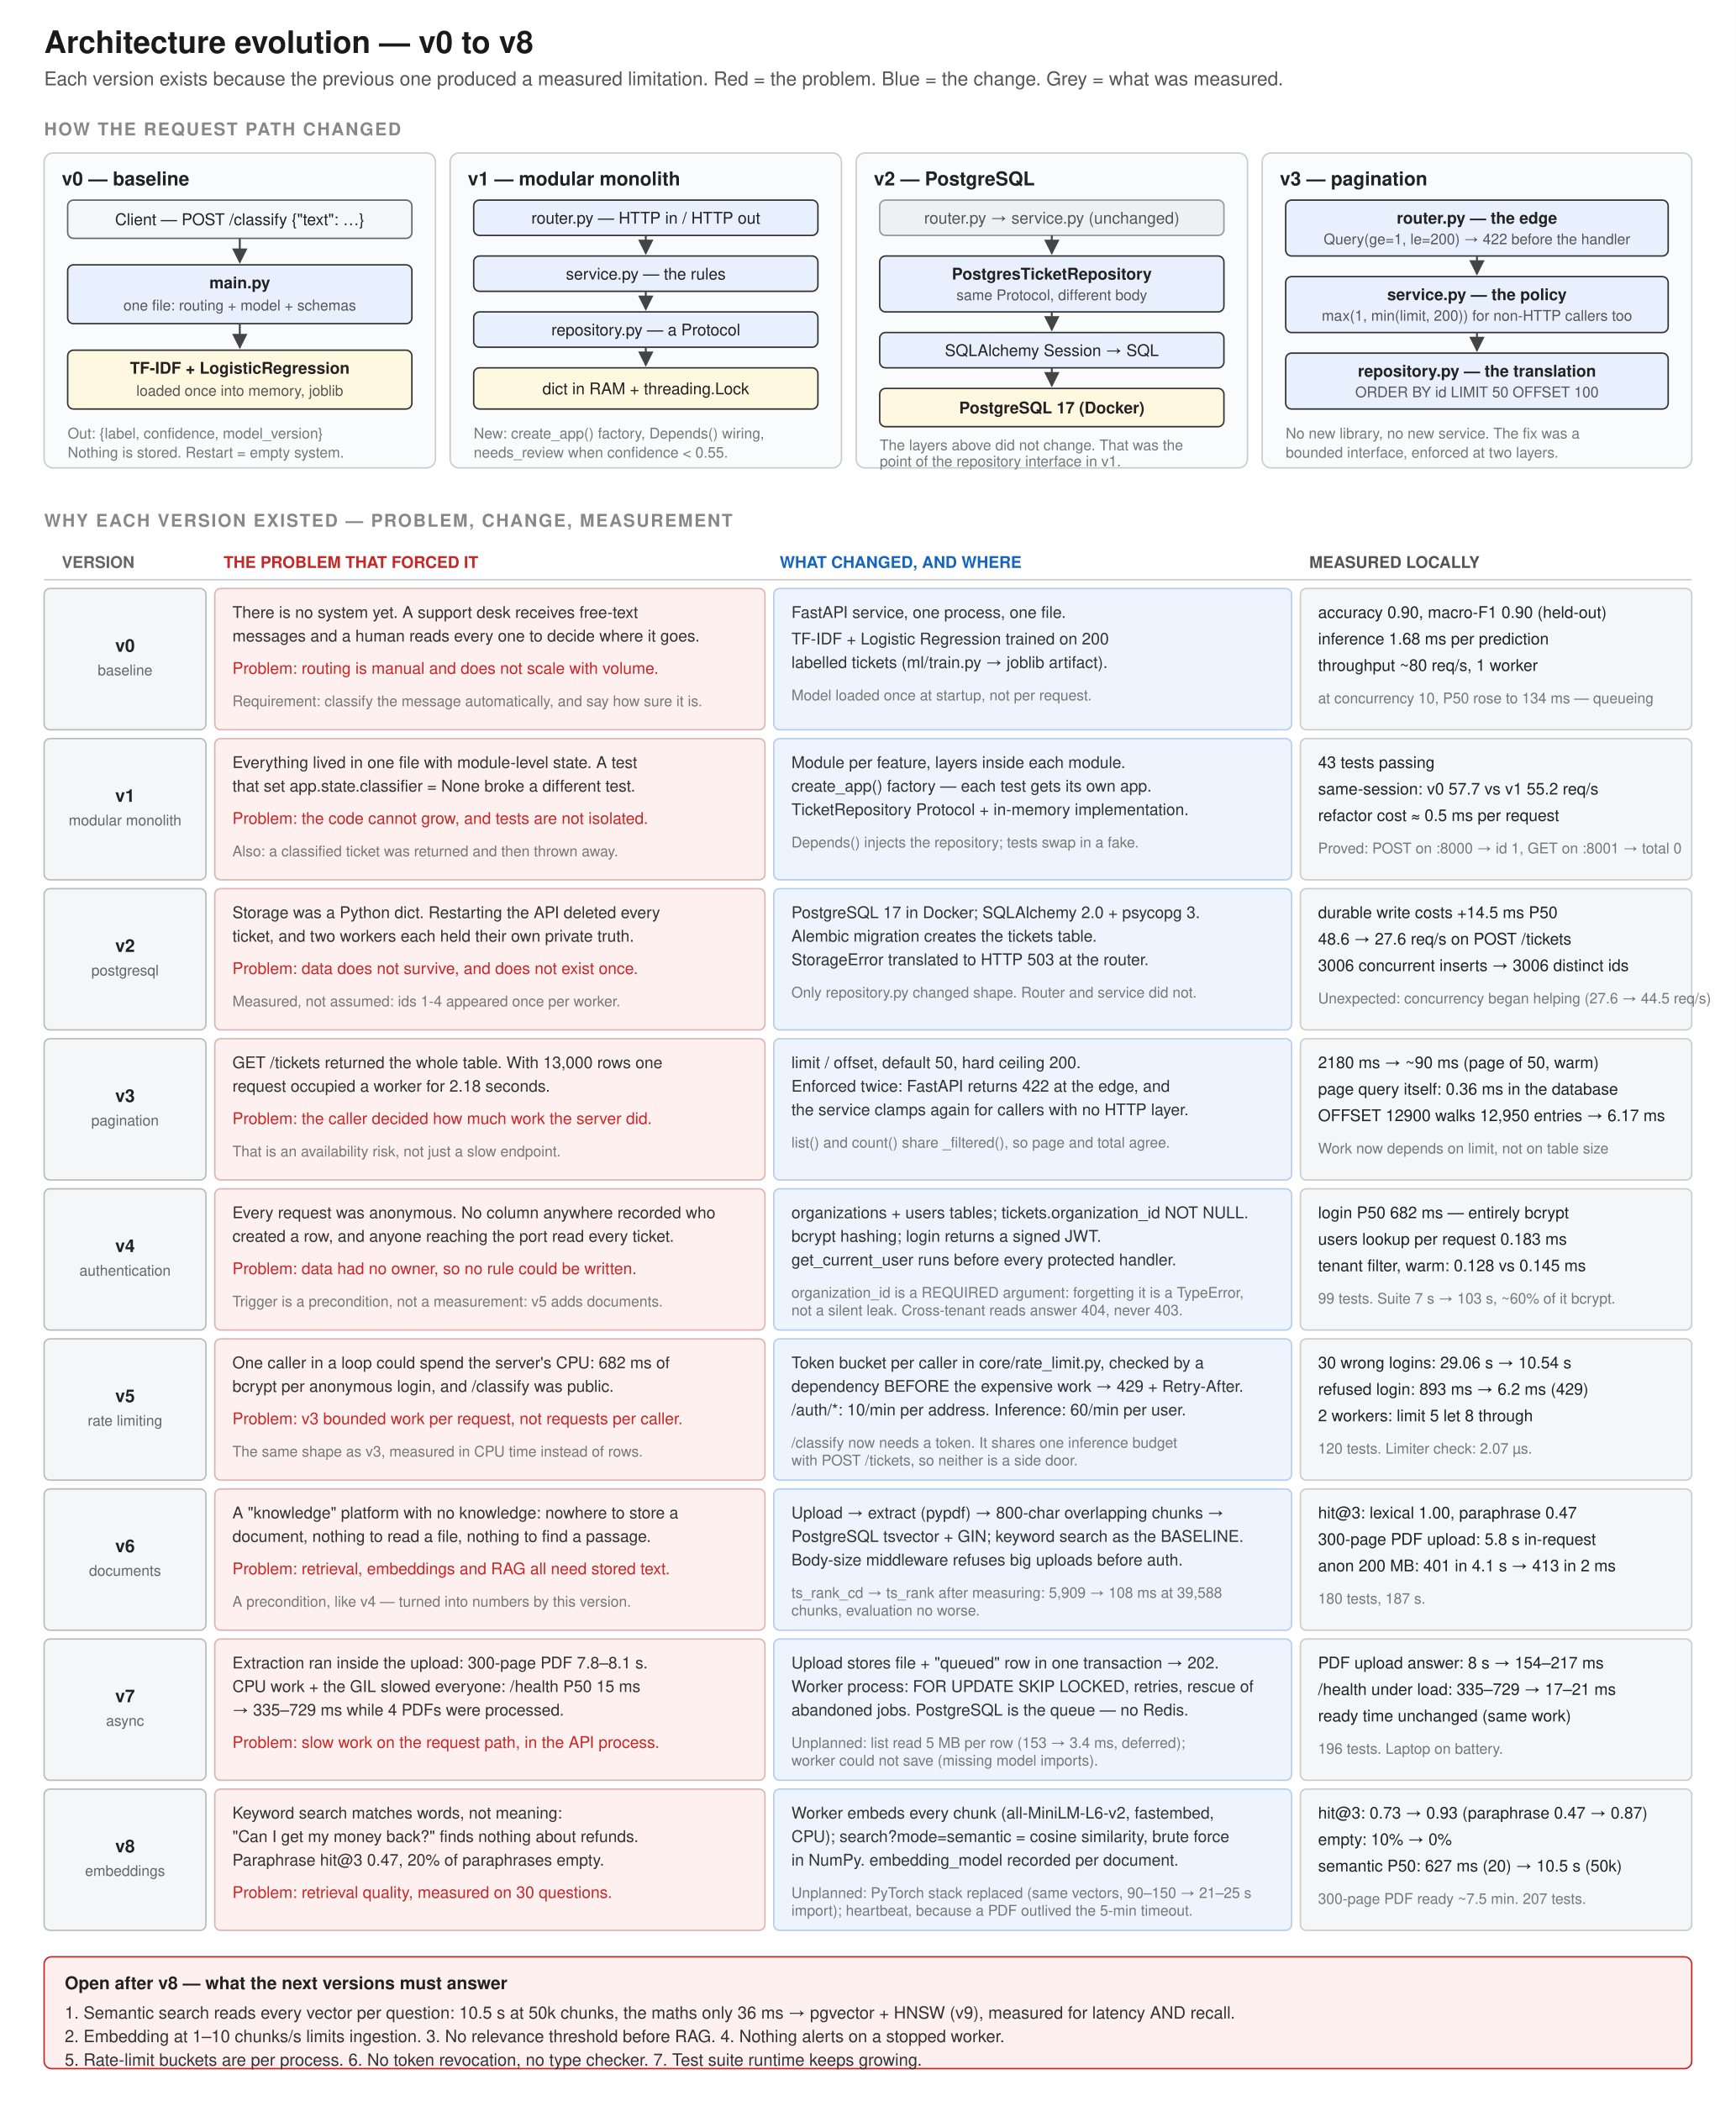
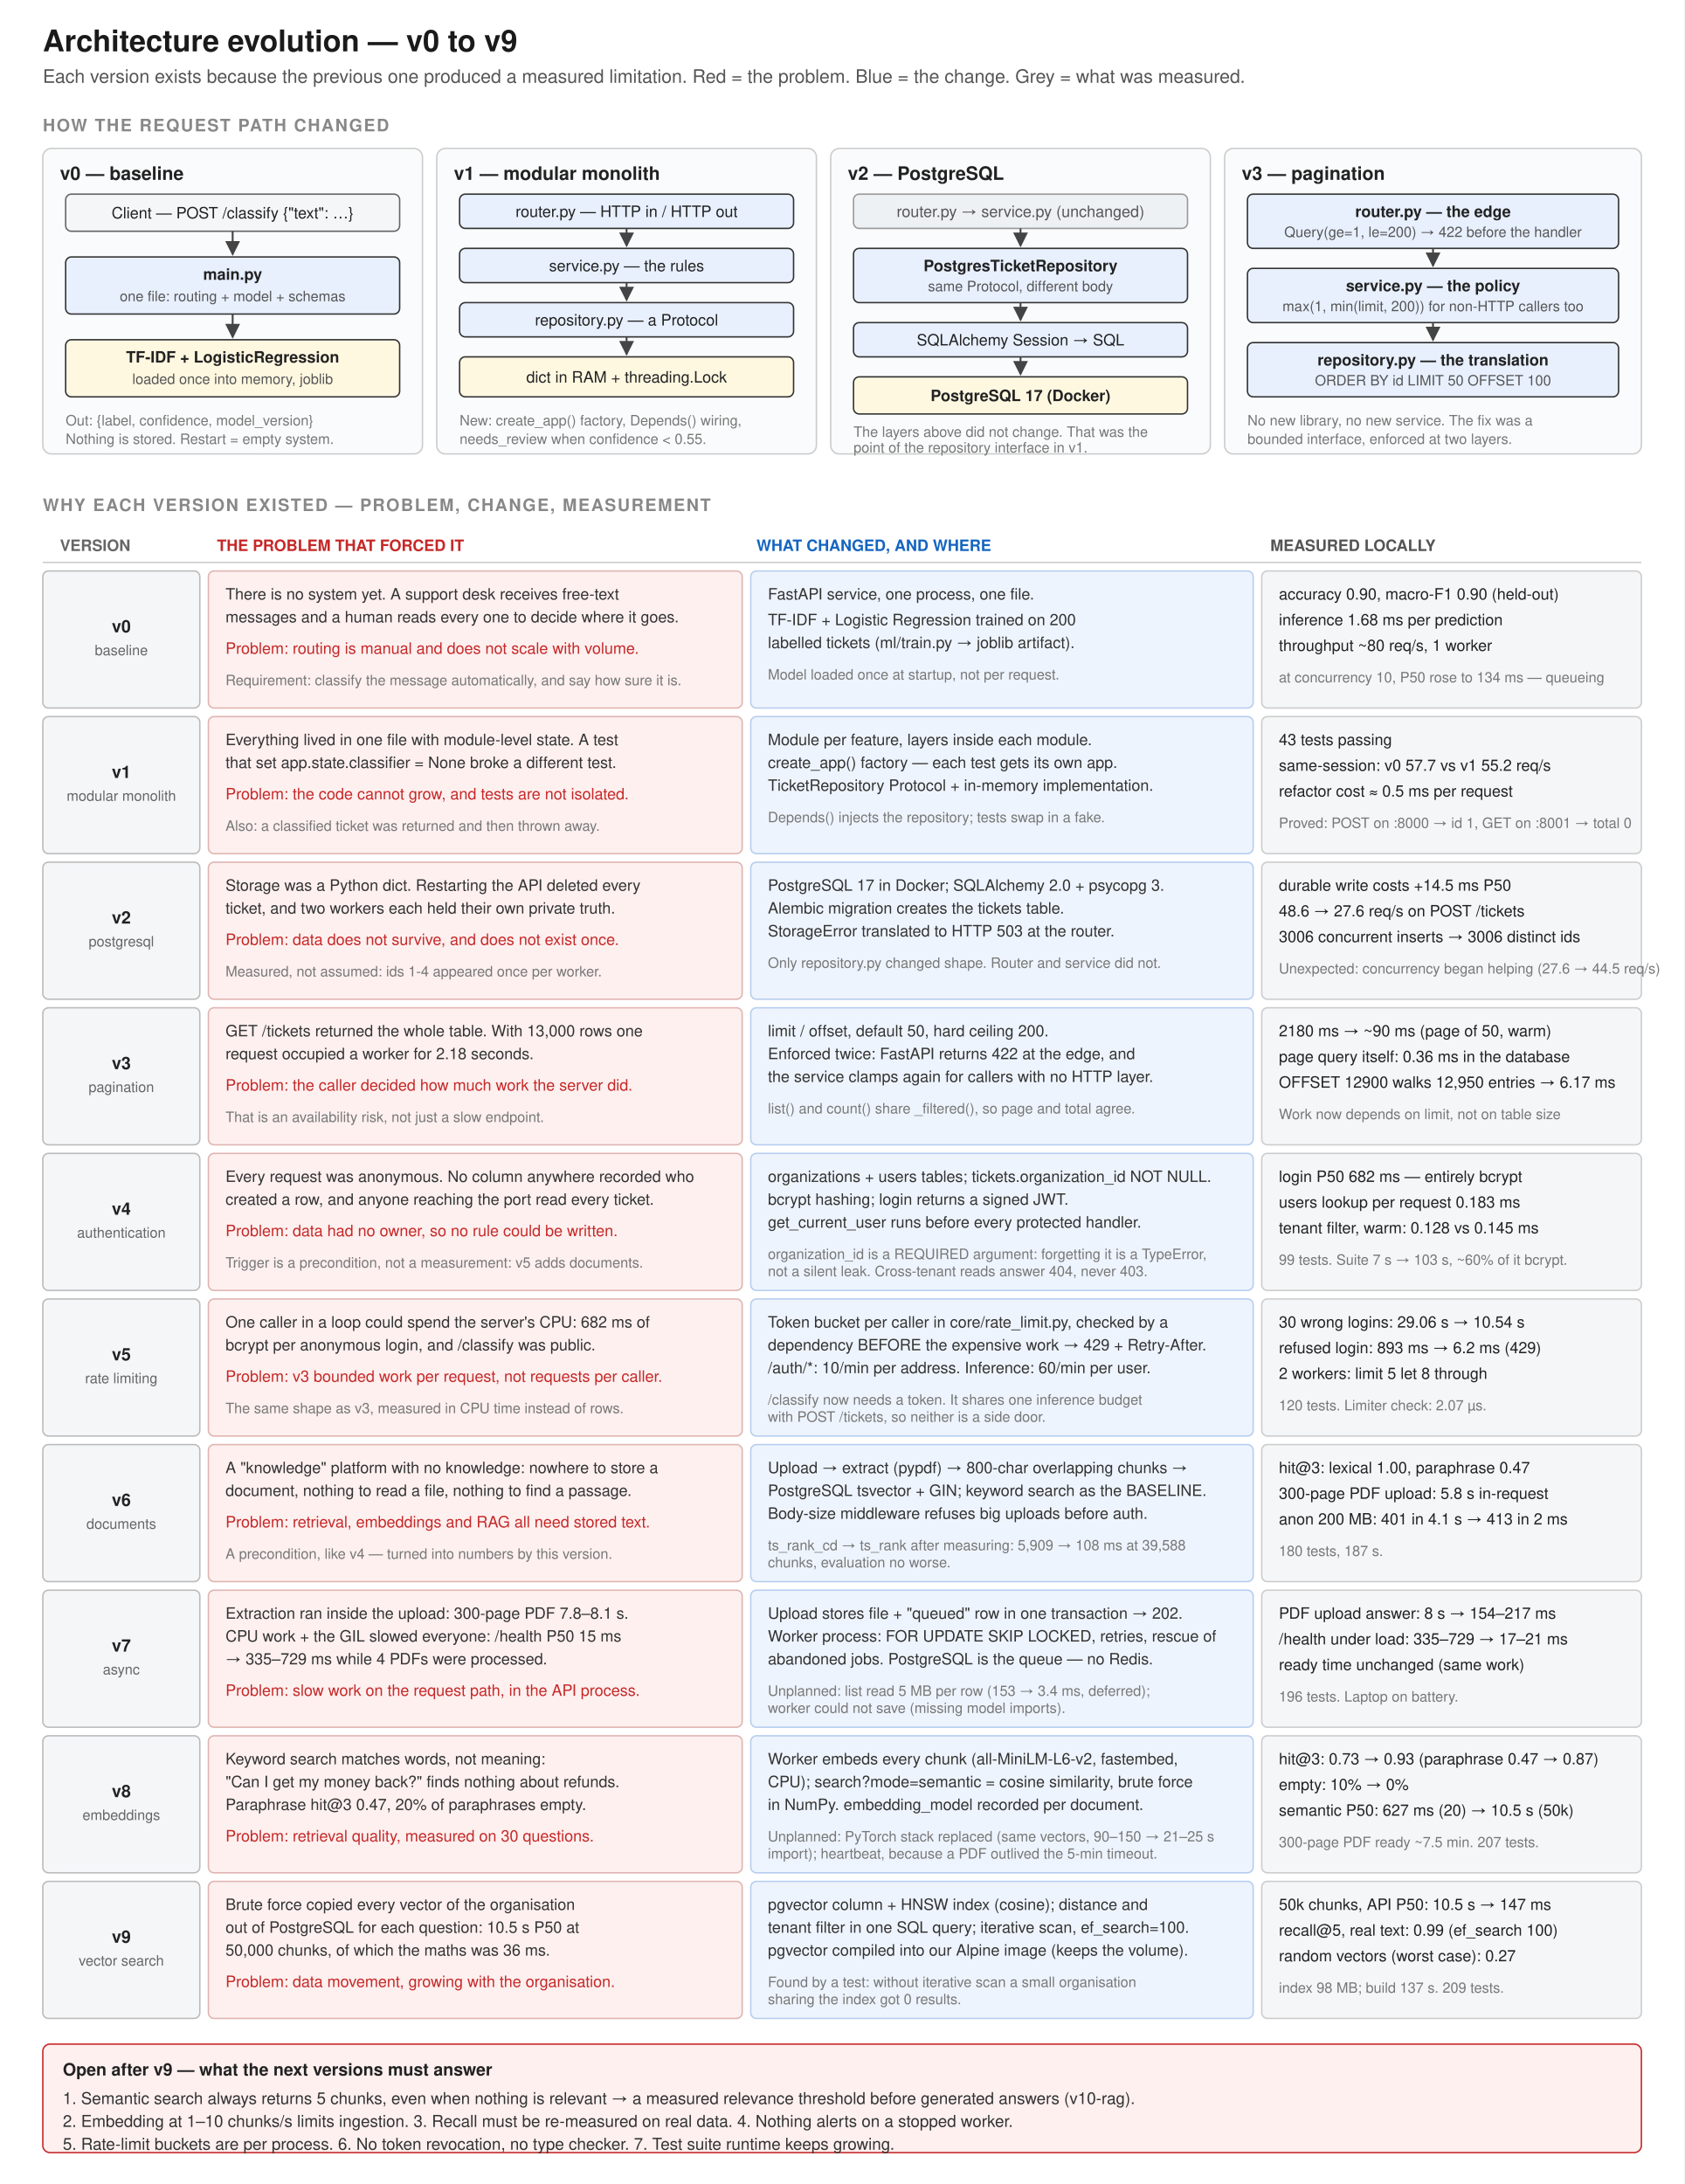
- <svg xmlns="http://www.w3.org/2000/svg" width="1180" height="1428" viewBox="0 0 1180 1428" font-family="Segoe UI, Helvetica, Arial, sans-serif" font-size="13">
+ <svg xmlns="http://www.w3.org/2000/svg" width="1180" height="1530" viewBox="0 0 1180 1530" font-family="Segoe UI, Helvetica, Arial, sans-serif" font-size="13">
  <defs>
    <marker id="a" markerWidth="8" markerHeight="8" refX="7" refY="4" orient="auto" markerUnits="strokeWidth">
      <path d="M0,0 L8,4 L0,8 z" fill="#444" />
    </marker>
  </defs>
-   <rect width="1180" height="1428" fill="#ffffff" />
-   <text x="30" y="36" font-size="21" font-weight="bold" fill="#1a1a1a">Architecture evolution — v0 to v8</text>
+   <rect width="1180" height="1530" fill="#ffffff" />
+   <text x="30" y="36" font-size="21" font-weight="bold" fill="#1a1a1a">Architecture evolution — v0 to v9</text>
  <text x="30" y="58" fill="#555">Each version exists because the previous one produced a measured limitation. Red = the problem. Blue = the change. Grey = what was measured.</text>
  <text x="30" y="92" font-size="12" font-weight="bold" fill="#888" letter-spacing="1">HOW THE REQUEST PATH CHANGED</text>
  <rect x="30" y="104" width="266" height="214" rx="6" fill="#fafbfc" stroke="#ccc" />
  <text x="42" y="126" font-weight="bold" font-size="13" fill="#222">v0 — baseline</text>
  <rect x="46" y="136" width="234" height="26" rx="4" fill="#f4f6f8" stroke="#666" />
  <text x="163" y="153" text-anchor="middle" font-size="11" fill="#222">Client — POST /classify {"text": …}</text>
  <line x1="163" y1="162" x2="163" y2="178" stroke="#444" stroke-width="1.3" marker-end="url(#a)" />
  <rect x="46" y="180" width="234" height="40" rx="4" fill="#e8f0fe" stroke="#333" />
  <text x="163" y="196" text-anchor="middle" font-size="11" font-weight="bold" fill="#222">main.py</text>
  <text x="163" y="211" text-anchor="middle" font-size="10" fill="#555">one file: routing + model + schemas</text>
  <line x1="163" y1="220" x2="163" y2="236" stroke="#444" stroke-width="1.3" marker-end="url(#a)" />
  <rect x="46" y="238" width="234" height="40" rx="4" fill="#fff8e1" stroke="#333" />
  <text x="163" y="254" text-anchor="middle" font-size="11" font-weight="bold" fill="#222">TF-IDF + LogisticRegression</text>
  <text x="163" y="269" text-anchor="middle" font-size="10" fill="#555">loaded once into memory, joblib</text>
  <text x="46" y="298" font-size="10" fill="#777">Out: {label, confidence, model_version}</text>
  <text x="46" y="311" font-size="10" fill="#777">Nothing is stored. Restart = empty system.</text>
  <rect x="306" y="104" width="266" height="214" rx="6" fill="#fafbfc" stroke="#ccc" />
  <text x="318" y="126" font-weight="bold" font-size="13" fill="#222">v1 — modular monolith</text>
  <rect x="322" y="136" width="234" height="24" rx="4" fill="#e8f0fe" stroke="#333" />
  <text x="439" y="152" text-anchor="middle" font-size="11" fill="#222">router.py — HTTP in / HTTP out</text>
  <line x1="439" y1="160" x2="439" y2="172" stroke="#444" stroke-width="1.3" marker-end="url(#a)" />
  <rect x="322" y="174" width="234" height="24" rx="4" fill="#e8f0fe" stroke="#333" />
  <text x="439" y="190" text-anchor="middle" font-size="11" fill="#222">service.py — the rules</text>
  <line x1="439" y1="198" x2="439" y2="210" stroke="#444" stroke-width="1.3" marker-end="url(#a)" />
  <rect x="322" y="212" width="234" height="24" rx="4" fill="#e8f0fe" stroke="#333" />
  <text x="439" y="228" text-anchor="middle" font-size="11" fill="#222">repository.py — a Protocol</text>
  <line x1="439" y1="236" x2="439" y2="248" stroke="#444" stroke-width="1.3" marker-end="url(#a)" />
  <rect x="322" y="250" width="234" height="28" rx="4" fill="#fff8e1" stroke="#333" />
  <text x="439" y="268" text-anchor="middle" font-size="11" fill="#222">dict in RAM + threading.Lock</text>
  <text x="322" y="298" font-size="10" fill="#777">New: create_app() factory, Depends() wiring,</text>
  <text x="322" y="311" font-size="10" fill="#777">needs_review when confidence &lt; 0.55.</text>
  <rect x="582" y="104" width="266" height="214" rx="6" fill="#fafbfc" stroke="#ccc" />
  <text x="594" y="126" font-weight="bold" font-size="13" fill="#222">v2 — PostgreSQL</text>
  <rect x="598" y="136" width="234" height="24" rx="4" fill="#eef1f4" stroke="#999" />
  <text x="715" y="152" text-anchor="middle" font-size="11" fill="#555">router.py → service.py (unchanged)</text>
  <line x1="715" y1="160" x2="715" y2="172" stroke="#444" stroke-width="1.3" marker-end="url(#a)" />
  <rect x="598" y="174" width="234" height="38" rx="4" fill="#e8f0fe" stroke="#333" />
  <text x="715" y="190" text-anchor="middle" font-size="11" font-weight="bold" fill="#222">PostgresTicketRepository</text>
  <text x="715" y="204" text-anchor="middle" font-size="10" fill="#555">same Protocol, different body</text>
  <line x1="715" y1="212" x2="715" y2="224" stroke="#444" stroke-width="1.3" marker-end="url(#a)" />
  <rect x="598" y="226" width="234" height="24" rx="4" fill="#e8f0fe" stroke="#333" />
  <text x="715" y="242" text-anchor="middle" font-size="11" fill="#222">SQLAlchemy Session → SQL</text>
  <line x1="715" y1="250" x2="715" y2="262" stroke="#444" stroke-width="1.3" marker-end="url(#a)" />
  <rect x="598" y="264" width="234" height="26" rx="4" fill="#fff8e1" stroke="#333" />
  <text x="715" y="281" text-anchor="middle" font-size="11" font-weight="bold" fill="#222">PostgreSQL 17 (Docker)</text>
  <text x="598" y="306" font-size="10" fill="#777">The layers above did not change. That was the</text>
  <text x="598" y="317" font-size="10" fill="#777">point of the repository interface in v1.</text>
  <rect x="858" y="104" width="292" height="214" rx="6" fill="#fafbfc" stroke="#ccc" />
  <text x="870" y="126" font-weight="bold" font-size="13" fill="#222">v3 — pagination</text>
  <rect x="874" y="136" width="260" height="38" rx="4" fill="#e8f0fe" stroke="#333" />
  <text x="1004" y="152" text-anchor="middle" font-size="11" font-weight="bold" fill="#222">router.py — the edge</text>
  <text x="1004" y="166" text-anchor="middle" font-size="10" fill="#555">Query(ge=1, le=200) → 422 before the handler</text>
  <line x1="1004" y1="174" x2="1004" y2="186" stroke="#444" stroke-width="1.3" marker-end="url(#a)" />
  <rect x="874" y="188" width="260" height="38" rx="4" fill="#e8f0fe" stroke="#333" />
  <text x="1004" y="204" text-anchor="middle" font-size="11" font-weight="bold" fill="#222">service.py — the policy</text>
  <text x="1004" y="218" text-anchor="middle" font-size="10" fill="#555">max(1, min(limit, 200)) for non-HTTP callers too</text>
  <line x1="1004" y1="226" x2="1004" y2="238" stroke="#444" stroke-width="1.3" marker-end="url(#a)" />
  <rect x="874" y="240" width="260" height="38" rx="4" fill="#e8f0fe" stroke="#333" />
  <text x="1004" y="256" text-anchor="middle" font-size="11" font-weight="bold" fill="#222">repository.py — the translation</text>
  <text x="1004" y="270" text-anchor="middle" font-size="10" fill="#555">ORDER BY id LIMIT 50 OFFSET 100</text>
  <text x="874" y="298" font-size="10" fill="#777">No new library, no new service. The fix was a</text>
  <text x="874" y="311" font-size="10" fill="#777">bounded interface, enforced at two layers.</text>
  <text x="30" y="358" font-size="12" font-weight="bold" fill="#888" letter-spacing="1">WHY EACH VERSION EXISTED — PROBLEM, CHANGE, MEASUREMENT</text>
  <text x="42" y="386" font-size="11" font-weight="bold" fill="#666">VERSION</text>
  <text x="152" y="386" font-size="11" font-weight="bold" fill="#c62828">THE PROBLEM THAT FORCED IT</text>
  <text x="530" y="386" font-size="11" font-weight="bold" fill="#1565c0">WHAT CHANGED, AND WHERE</text>
  <text x="890" y="386" font-size="11" font-weight="bold" fill="#555">MEASURED LOCALLY</text>
  <line x1="30" y1="394" x2="1150" y2="394" stroke="#ccc" />
  <rect x="30" y="400" width="110" height="96" rx="4" fill="#f4f6f8" stroke="#bbb" />
  <text x="85" y="443" text-anchor="middle" font-size="12" font-weight="bold" fill="#222">v0</text>
  <text x="85" y="459" text-anchor="middle" font-size="10" fill="#666">baseline</text>
  <rect x="146" y="400" width="374" height="96" rx="4" fill="#fdf0ef" stroke="#e0b4b0" />
  <text x="158" y="420" font-size="11" fill="#333">There is no system yet. A support desk receives free-text</text>
  <text x="158" y="436" font-size="11" fill="#333">messages and a human reads every one to decide where it goes.</text>
  <text x="158" y="458" font-size="11" fill="#c62828">Problem: routing is manual and does not scale with volume.</text>
  <text x="158" y="480" font-size="10" fill="#777">Requirement: classify the message automatically, and say how sure it is.</text>
  <rect x="526" y="400" width="352" height="96" rx="4" fill="#eef4fd" stroke="#b6cdf0" />
  <text x="538" y="420" font-size="11" fill="#333">FastAPI service, one process, one file.</text>
  <text x="538" y="438" font-size="11" fill="#333">TF-IDF + Logistic Regression trained on 200</text>
  <text x="538" y="454" font-size="11" fill="#333">labelled tickets (ml/train.py → joblib artifact).</text>
  <text x="538" y="476" font-size="10" fill="#777">Model loaded once at startup, not per request.</text>
  <rect x="884" y="400" width="266" height="96" rx="4" fill="#f4f6f8" stroke="#ccc" />
  <text x="896" y="420" font-size="11" fill="#222">accuracy 0.90, macro-F1 0.90 (held-out)</text>
  <text x="896" y="438" font-size="11" fill="#222">inference 1.68 ms per prediction</text>
  <text x="896" y="456" font-size="11" fill="#222">throughput ~80 req/s, 1 worker</text>
  <text x="896" y="478" font-size="10" fill="#777">at concurrency 10, P50 rose to 134 ms — queueing</text>
  <rect x="30" y="502" width="110" height="96" rx="4" fill="#f4f6f8" stroke="#bbb" />
  <text x="85" y="545" text-anchor="middle" font-size="12" font-weight="bold" fill="#222">v1</text>
  <text x="85" y="561" text-anchor="middle" font-size="10" fill="#666">modular monolith</text>
  <rect x="146" y="502" width="374" height="96" rx="4" fill="#fdf0ef" stroke="#e0b4b0" />
  <text x="158" y="522" font-size="11" fill="#333">Everything lived in one file with module-level state. A test</text>
  <text x="158" y="538" font-size="11" fill="#333">that set app.state.classifier = None broke a different test.</text>
  <text x="158" y="560" font-size="11" fill="#c62828">Problem: the code cannot grow, and tests are not isolated.</text>
  <text x="158" y="582" font-size="10" fill="#777">Also: a classified ticket was returned and then thrown away.</text>
  <rect x="526" y="502" width="352" height="96" rx="4" fill="#eef4fd" stroke="#b6cdf0" />
  <text x="538" y="522" font-size="11" fill="#333">Module per feature, layers inside each module.</text>
  <text x="538" y="538" font-size="11" fill="#333">create_app() factory — each test gets its own app.</text>
  <text x="538" y="554" font-size="11" fill="#333">TicketRepository Protocol + in-memory implementation.</text>
  <text x="538" y="576" font-size="10" fill="#777">Depends() injects the repository; tests swap in a fake.</text>
  <rect x="884" y="502" width="266" height="96" rx="4" fill="#f4f6f8" stroke="#ccc" />
  <text x="896" y="522" font-size="11" fill="#222">43 tests passing</text>
  <text x="896" y="540" font-size="11" fill="#222">same-session: v0 57.7 vs v1 55.2 req/s</text>
  <text x="896" y="558" font-size="11" fill="#222">refactor cost ≈ 0.5 ms per request</text>
  <text x="896" y="580" font-size="10" fill="#777">Proved: POST on :8000 → id 1, GET on :8001 → total 0</text>
  <rect x="30" y="604" width="110" height="96" rx="4" fill="#f4f6f8" stroke="#bbb" />
  <text x="85" y="647" text-anchor="middle" font-size="12" font-weight="bold" fill="#222">v2</text>
  <text x="85" y="663" text-anchor="middle" font-size="10" fill="#666">postgresql</text>
  <rect x="146" y="604" width="374" height="96" rx="4" fill="#fdf0ef" stroke="#e0b4b0" />
  <text x="158" y="624" font-size="11" fill="#333">Storage was a Python dict. Restarting the API deleted every</text>
  <text x="158" y="640" font-size="11" fill="#333">ticket, and two workers each held their own private truth.</text>
  <text x="158" y="662" font-size="11" fill="#c62828">Problem: data does not survive, and does not exist once.</text>
  <text x="158" y="684" font-size="10" fill="#777">Measured, not assumed: ids 1-4 appeared once per worker.</text>
  <rect x="526" y="604" width="352" height="96" rx="4" fill="#eef4fd" stroke="#b6cdf0" />
  <text x="538" y="624" font-size="11" fill="#333">PostgreSQL 17 in Docker; SQLAlchemy 2.0 + psycopg 3.</text>
  <text x="538" y="640" font-size="11" fill="#333">Alembic migration creates the tickets table.</text>
  <text x="538" y="656" font-size="11" fill="#333">StorageError translated to HTTP 503 at the router.</text>
  <text x="538" y="678" font-size="10" fill="#777">Only repository.py changed shape. Router and service did not.</text>
  <rect x="884" y="604" width="266" height="96" rx="4" fill="#f4f6f8" stroke="#ccc" />
  <text x="896" y="624" font-size="11" fill="#222">durable write costs +14.5 ms P50</text>
  <text x="896" y="642" font-size="11" fill="#222">48.6 → 27.6 req/s on POST /tickets</text>
  <text x="896" y="660" font-size="11" fill="#222">3006 concurrent inserts → 3006 distinct ids</text>
  <text x="896" y="682" font-size="10" fill="#777">Unexpected: concurrency began helping (27.6 → 44.5 req/s)</text>
  <rect x="30" y="706" width="110" height="96" rx="4" fill="#f4f6f8" stroke="#bbb" />
  <text x="85" y="749" text-anchor="middle" font-size="12" font-weight="bold" fill="#222">v3</text>
  <text x="85" y="765" text-anchor="middle" font-size="10" fill="#666">pagination</text>
  <rect x="146" y="706" width="374" height="96" rx="4" fill="#fdf0ef" stroke="#e0b4b0" />
  <text x="158" y="726" font-size="11" fill="#333">GET /tickets returned the whole table. With 13,000 rows one</text>
  <text x="158" y="742" font-size="11" fill="#333">request occupied a worker for 2.18 seconds.</text>
  <text x="158" y="764" font-size="11" fill="#c62828">Problem: the caller decided how much work the server did.</text>
  <text x="158" y="786" font-size="10" fill="#777">That is an availability risk, not just a slow endpoint.</text>
  <rect x="526" y="706" width="352" height="96" rx="4" fill="#eef4fd" stroke="#b6cdf0" />
  <text x="538" y="726" font-size="11" fill="#333">limit / offset, default 50, hard ceiling 200.</text>
  <text x="538" y="742" font-size="11" fill="#333">Enforced twice: FastAPI returns 422 at the edge, and</text>
  <text x="538" y="758" font-size="11" fill="#333">the service clamps again for callers with no HTTP layer.</text>
  <text x="538" y="780" font-size="10" fill="#777">list() and count() share _filtered(), so page and total agree.</text>
  <rect x="884" y="706" width="266" height="96" rx="4" fill="#f4f6f8" stroke="#ccc" />
  <text x="896" y="726" font-size="11" fill="#222">2180 ms → ~90 ms (page of 50, warm)</text>
  <text x="896" y="744" font-size="11" fill="#222">page query itself: 0.36 ms in the database</text>
  <text x="896" y="762" font-size="11" fill="#222">OFFSET 12900 walks 12,950 entries → 6.17 ms</text>
  <text x="896" y="784" font-size="10" fill="#777">Work now depends on limit, not on table size</text>
  <rect x="30" y="808" width="110" height="96" rx="4" fill="#f4f6f8" stroke="#bbb" />
  <text x="85" y="851" text-anchor="middle" font-size="12" font-weight="bold" fill="#222">v4</text>
  <text x="85" y="867" text-anchor="middle" font-size="10" fill="#666">authentication</text>
  <rect x="146" y="808" width="374" height="96" rx="4" fill="#fdf0ef" stroke="#e0b4b0" />
  <text x="158" y="828" font-size="11" fill="#333">Every request was anonymous. No column anywhere recorded who</text>
  <text x="158" y="844" font-size="11" fill="#333">created a row, and anyone reaching the port read every ticket.</text>
  <text x="158" y="866" font-size="11" fill="#c62828">Problem: data had no owner, so no rule could be written.</text>
  <text x="158" y="888" font-size="10" fill="#777">Trigger is a precondition, not a measurement: v5 adds documents.</text>
  <rect x="526" y="808" width="352" height="96" rx="4" fill="#eef4fd" stroke="#b6cdf0" />
  <text x="538" y="828" font-size="11" fill="#333">organizations + users tables; tickets.organization_id NOT NULL.</text>
  <text x="538" y="844" font-size="11" fill="#333">bcrypt hashing; login returns a signed JWT.</text>
  <text x="538" y="860" font-size="11" fill="#333">get_current_user runs before every protected handler.</text>
  <text x="538" y="882" font-size="10" fill="#777">organization_id is a REQUIRED argument: forgetting it is a TypeError,</text>
  <text x="538" y="894" font-size="10" fill="#777">not a silent leak. Cross-tenant reads answer 404, never 403.</text>
  <rect x="884" y="808" width="266" height="96" rx="4" fill="#f4f6f8" stroke="#ccc" />
  <text x="896" y="828" font-size="11" fill="#222">login P50 682 ms — entirely bcrypt</text>
  <text x="896" y="846" font-size="11" fill="#222">users lookup per request 0.183 ms</text>
  <text x="896" y="864" font-size="11" fill="#222">tenant filter, warm: 0.128 vs 0.145 ms</text>
  <text x="896" y="886" font-size="10" fill="#777">99 tests. Suite 7 s → 103 s, ~60% of it bcrypt.</text>
  <rect x="30" y="910" width="110" height="96" rx="4" fill="#f4f6f8" stroke="#bbb" />
  <text x="85" y="953" text-anchor="middle" font-size="12" font-weight="bold" fill="#222">v5</text>
  <text x="85" y="969" text-anchor="middle" font-size="10" fill="#666">rate limiting</text>
  <rect x="146" y="910" width="374" height="96" rx="4" fill="#fdf0ef" stroke="#e0b4b0" />
  <text x="158" y="930" font-size="11" fill="#333">One caller in a loop could spend the server's CPU: 682 ms of</text>
  <text x="158" y="946" font-size="11" fill="#333">bcrypt per anonymous login, and /classify was public.</text>
  <text x="158" y="968" font-size="11" fill="#c62828">Problem: v3 bounded work per request, not requests per caller.</text>
  <text x="158" y="990" font-size="10" fill="#777">The same shape as v3, measured in CPU time instead of rows.</text>
  <rect x="526" y="910" width="352" height="96" rx="4" fill="#eef4fd" stroke="#b6cdf0" />
  <text x="538" y="930" font-size="11" fill="#333">Token bucket per caller in core/rate_limit.py, checked by a</text>
  <text x="538" y="946" font-size="11" fill="#333">dependency BEFORE the expensive work → 429 + Retry-After.</text>
  <text x="538" y="962" font-size="11" fill="#333">/auth/*: 10/min per address. Inference: 60/min per user.</text>
  <text x="538" y="984" font-size="10" fill="#777">/classify now needs a token. It shares one inference budget</text>
  <text x="538" y="996" font-size="10" fill="#777">with POST /tickets, so neither is a side door.</text>
  <rect x="884" y="910" width="266" height="96" rx="4" fill="#f4f6f8" stroke="#ccc" />
  <text x="896" y="930" font-size="11" fill="#222">30 wrong logins: 29.06 s → 10.54 s</text>
  <text x="896" y="948" font-size="11" fill="#222">refused login: 893 ms → 6.2 ms (429)</text>
  <text x="896" y="966" font-size="11" fill="#222">2 workers: limit 5 let 8 through</text>
  <text x="896" y="988" font-size="10" fill="#777">120 tests. Limiter check: 2.07 µs.</text>
  <rect x="30" y="1012" width="110" height="96" rx="4" fill="#f4f6f8" stroke="#bbb" />
  <text x="85" y="1055" text-anchor="middle" font-size="12" font-weight="bold" fill="#222">v6</text>
  <text x="85" y="1071" text-anchor="middle" font-size="10" fill="#666">documents</text>
  <rect x="146" y="1012" width="374" height="96" rx="4" fill="#fdf0ef" stroke="#e0b4b0" />
  <text x="158" y="1032" font-size="11" fill="#333">A "knowledge" platform with no knowledge: nowhere to store a</text>
  <text x="158" y="1048" font-size="11" fill="#333">document, nothing to read a file, nothing to find a passage.</text>
  <text x="158" y="1070" font-size="11" fill="#c62828">Problem: retrieval, embeddings and RAG all need stored text.</text>
  <text x="158" y="1092" font-size="10" fill="#777">A precondition, like v4 — turned into numbers by this version.</text>
  <rect x="526" y="1012" width="352" height="96" rx="4" fill="#eef4fd" stroke="#b6cdf0" />
  <text x="538" y="1032" font-size="11" fill="#333">Upload → extract (pypdf) → 800-char overlapping chunks →</text>
  <text x="538" y="1048" font-size="11" fill="#333">PostgreSQL tsvector + GIN; keyword search as the BASELINE.</text>
  <text x="538" y="1064" font-size="11" fill="#333">Body-size middleware refuses big uploads before auth.</text>
  <text x="538" y="1086" font-size="10" fill="#777">ts_rank_cd → ts_rank after measuring: 5,909 → 108 ms at 39,588</text>
  <text x="538" y="1098" font-size="10" fill="#777">chunks, evaluation no worse.</text>
  <rect x="884" y="1012" width="266" height="96" rx="4" fill="#f4f6f8" stroke="#ccc" />
  <text x="896" y="1032" font-size="11" fill="#222">hit@3: lexical 1.00, paraphrase 0.47</text>
  <text x="896" y="1050" font-size="11" fill="#222">300-page PDF upload: 5.8 s in-request</text>
  <text x="896" y="1068" font-size="11" fill="#222">anon 200 MB: 401 in 4.1 s → 413 in 2 ms</text>
  <text x="896" y="1090" font-size="10" fill="#777">180 tests, 187 s.</text>
  <rect x="30" y="1114" width="110" height="96" rx="4" fill="#f4f6f8" stroke="#bbb" />
  <text x="85" y="1157" text-anchor="middle" font-size="12" font-weight="bold" fill="#222">v7</text>
  <text x="85" y="1173" text-anchor="middle" font-size="10" fill="#666">async</text>
  <rect x="146" y="1114" width="374" height="96" rx="4" fill="#fdf0ef" stroke="#e0b4b0" />
  <text x="158" y="1134" font-size="11" fill="#333">Extraction ran inside the upload: 300-page PDF 7.8–8.1 s.</text>
  <text x="158" y="1150" font-size="11" fill="#333">CPU work + the GIL slowed everyone: /health P50 15 ms</text>
  <text x="158" y="1166" font-size="11" fill="#333">→ 335–729 ms while 4 PDFs were processed.</text>
  <text x="158" y="1188" font-size="11" fill="#c62828">Problem: slow work on the request path, in the API process.</text>
  <rect x="526" y="1114" width="352" height="96" rx="4" fill="#eef4fd" stroke="#b6cdf0" />
  <text x="538" y="1134" font-size="11" fill="#333">Upload stores file + "queued" row in one transaction → 202.</text>
  <text x="538" y="1150" font-size="11" fill="#333">Worker process: FOR UPDATE SKIP LOCKED, retries, rescue of</text>
  <text x="538" y="1166" font-size="11" fill="#333">abandoned jobs. PostgreSQL is the queue — no Redis.</text>
  <text x="538" y="1188" font-size="10" fill="#777">Unplanned: list read 5 MB per row (153 → 3.4 ms, deferred);</text>
  <text x="538" y="1200" font-size="10" fill="#777">worker could not save (missing model imports).</text>
  <rect x="884" y="1114" width="266" height="96" rx="4" fill="#f4f6f8" stroke="#ccc" />
  <text x="896" y="1134" font-size="11" fill="#222">PDF upload answer: 8 s → 154–217 ms</text>
  <text x="896" y="1152" font-size="11" fill="#222">/health under load: 335–729 → 17–21 ms</text>
  <text x="896" y="1170" font-size="11" fill="#222">ready time unchanged (same work)</text>
  <text x="896" y="1192" font-size="10" fill="#777">196 tests. Laptop on battery.</text>
  <rect x="30" y="1216" width="110" height="96" rx="4" fill="#f4f6f8" stroke="#bbb" />
  <text x="85" y="1259" text-anchor="middle" font-size="12" font-weight="bold" fill="#222">v8</text>
  <text x="85" y="1275" text-anchor="middle" font-size="10" fill="#666">embeddings</text>
  <rect x="146" y="1216" width="374" height="96" rx="4" fill="#fdf0ef" stroke="#e0b4b0" />
  <text x="158" y="1236" font-size="11" fill="#333">Keyword search matches words, not meaning:</text>
  <text x="158" y="1252" font-size="11" fill="#333">"Can I get my money back?" finds nothing about refunds.</text>
  <text x="158" y="1268" font-size="11" fill="#333">Paraphrase hit@3 0.47, 20% of paraphrases empty.</text>
  <text x="158" y="1290" font-size="11" fill="#c62828">Problem: retrieval quality, measured on 30 questions.</text>
  <rect x="526" y="1216" width="352" height="96" rx="4" fill="#eef4fd" stroke="#b6cdf0" />
  <text x="538" y="1236" font-size="11" fill="#333">Worker embeds every chunk (all-MiniLM-L6-v2, fastembed,</text>
  <text x="538" y="1252" font-size="11" fill="#333">CPU); search?mode=semantic = cosine similarity, brute force</text>
  <text x="538" y="1268" font-size="11" fill="#333">in NumPy. embedding_model recorded per document.</text>
  <text x="538" y="1290" font-size="10" fill="#777">Unplanned: PyTorch stack replaced (same vectors, 90–150 → 21–25 s</text>
  <text x="538" y="1302" font-size="10" fill="#777">import); heartbeat, because a PDF outlived the 5-min timeout.</text>
  <rect x="884" y="1216" width="266" height="96" rx="4" fill="#f4f6f8" stroke="#ccc" />
  <text x="896" y="1236" font-size="11" fill="#222">hit@3: 0.73 → 0.93 (paraphrase 0.47 → 0.87)</text>
  <text x="896" y="1254" font-size="11" fill="#222">empty: 10% → 0%</text>
  <text x="896" y="1272" font-size="11" fill="#222">semantic P50: 627 ms (20) → 10.5 s (50k)</text>
  <text x="896" y="1294" font-size="10" fill="#777">300-page PDF ready ~7.5 min. 207 tests.</text>
-   <rect x="30" y="1330" width="1120" height="76" rx="5" fill="#fdf0ef" stroke="#c62828" />
-   <text x="44" y="1352" font-size="12" font-weight="bold" fill="#222">Open after v8 — what the next versions must answer</text>
-   <text x="44" y="1372" font-size="11.5" fill="#333">1. Semantic search reads every vector per question: 10.5 s at 50k chunks, the maths only 36 ms → pgvector + HNSW (v9), measured for latency AND recall.</text>
-   <text x="44" y="1388" font-size="11.5" fill="#333">2. Embedding at 1–10 chunks/s limits ingestion.   3. No relevance threshold before RAG.   4. Nothing alerts on a stopped worker.</text>
-   <text x="44" y="1404" font-size="11.5" fill="#333">5. Rate-limit buckets are per process.   6. No token revocation, no type checker.   7. Test suite runtime keeps growing.</text>
+   <rect x="30" y="1318" width="110" height="96" rx="4" fill="#f4f6f8" stroke="#bbb" />
+   <text x="85" y="1361" text-anchor="middle" font-size="12" font-weight="bold" fill="#222">v9</text>
+   <text x="85" y="1377" text-anchor="middle" font-size="10" fill="#666">vector search</text>
+   <rect x="146" y="1318" width="374" height="96" rx="4" fill="#fdf0ef" stroke="#e0b4b0" />
+   <text x="158" y="1338" font-size="11" fill="#333">Brute force copied every vector of the organisation</text>
+   <text x="158" y="1354" font-size="11" fill="#333">out of PostgreSQL for each question: 10.5 s P50 at</text>
+   <text x="158" y="1370" font-size="11" fill="#333">50,000 chunks, of which the maths was 36 ms.</text>
+   <text x="158" y="1392" font-size="11" fill="#c62828">Problem: data movement, growing with the organisation.</text>
+   <rect x="526" y="1318" width="352" height="96" rx="4" fill="#eef4fd" stroke="#b6cdf0" />
+   <text x="538" y="1338" font-size="11" fill="#333">pgvector column + HNSW index (cosine); distance and</text>
+   <text x="538" y="1354" font-size="11" fill="#333">tenant filter in one SQL query; iterative scan, ef_search=100.</text>
+   <text x="538" y="1370" font-size="11" fill="#333">pgvector compiled into our Alpine image (keeps the volume).</text>
+   <text x="538" y="1392" font-size="10" fill="#777">Found by a test: without iterative scan a small organisation</text>
+   <text x="538" y="1404" font-size="10" fill="#777">sharing the index got 0 results.</text>
+   <rect x="884" y="1318" width="266" height="96" rx="4" fill="#f4f6f8" stroke="#ccc" />
+   <text x="896" y="1338" font-size="11" fill="#222">50k chunks, API P50: 10.5 s → 147 ms</text>
+   <text x="896" y="1356" font-size="11" fill="#222">recall@5, real text: 0.99 (ef_search 100)</text>
+   <text x="896" y="1374" font-size="11" fill="#222">random vectors (worst case): 0.27</text>
+   <text x="896" y="1396" font-size="10" fill="#777">index 98 MB; build 137 s. 209 tests.</text>
+   <rect x="30" y="1432" width="1120" height="76" rx="5" fill="#fdf0ef" stroke="#c62828" />
+   <text x="44" y="1454" font-size="12" font-weight="bold" fill="#222">Open after v9 — what the next versions must answer</text>
+   <text x="44" y="1474" font-size="11.5" fill="#333">1. Semantic search always returns 5 chunks, even when nothing is relevant → a measured relevance threshold before generated answers (v10-rag).</text>
+   <text x="44" y="1490" font-size="11.5" fill="#333">2. Embedding at 1–10 chunks/s limits ingestion.   3. Recall must be re-measured on real data.   4. Nothing alerts on a stopped worker.</text>
+   <text x="44" y="1506" font-size="11.5" fill="#333">5. Rate-limit buckets are per process.   6. No token revocation, no type checker.   7. Test suite runtime keeps growing.</text>
</svg>
